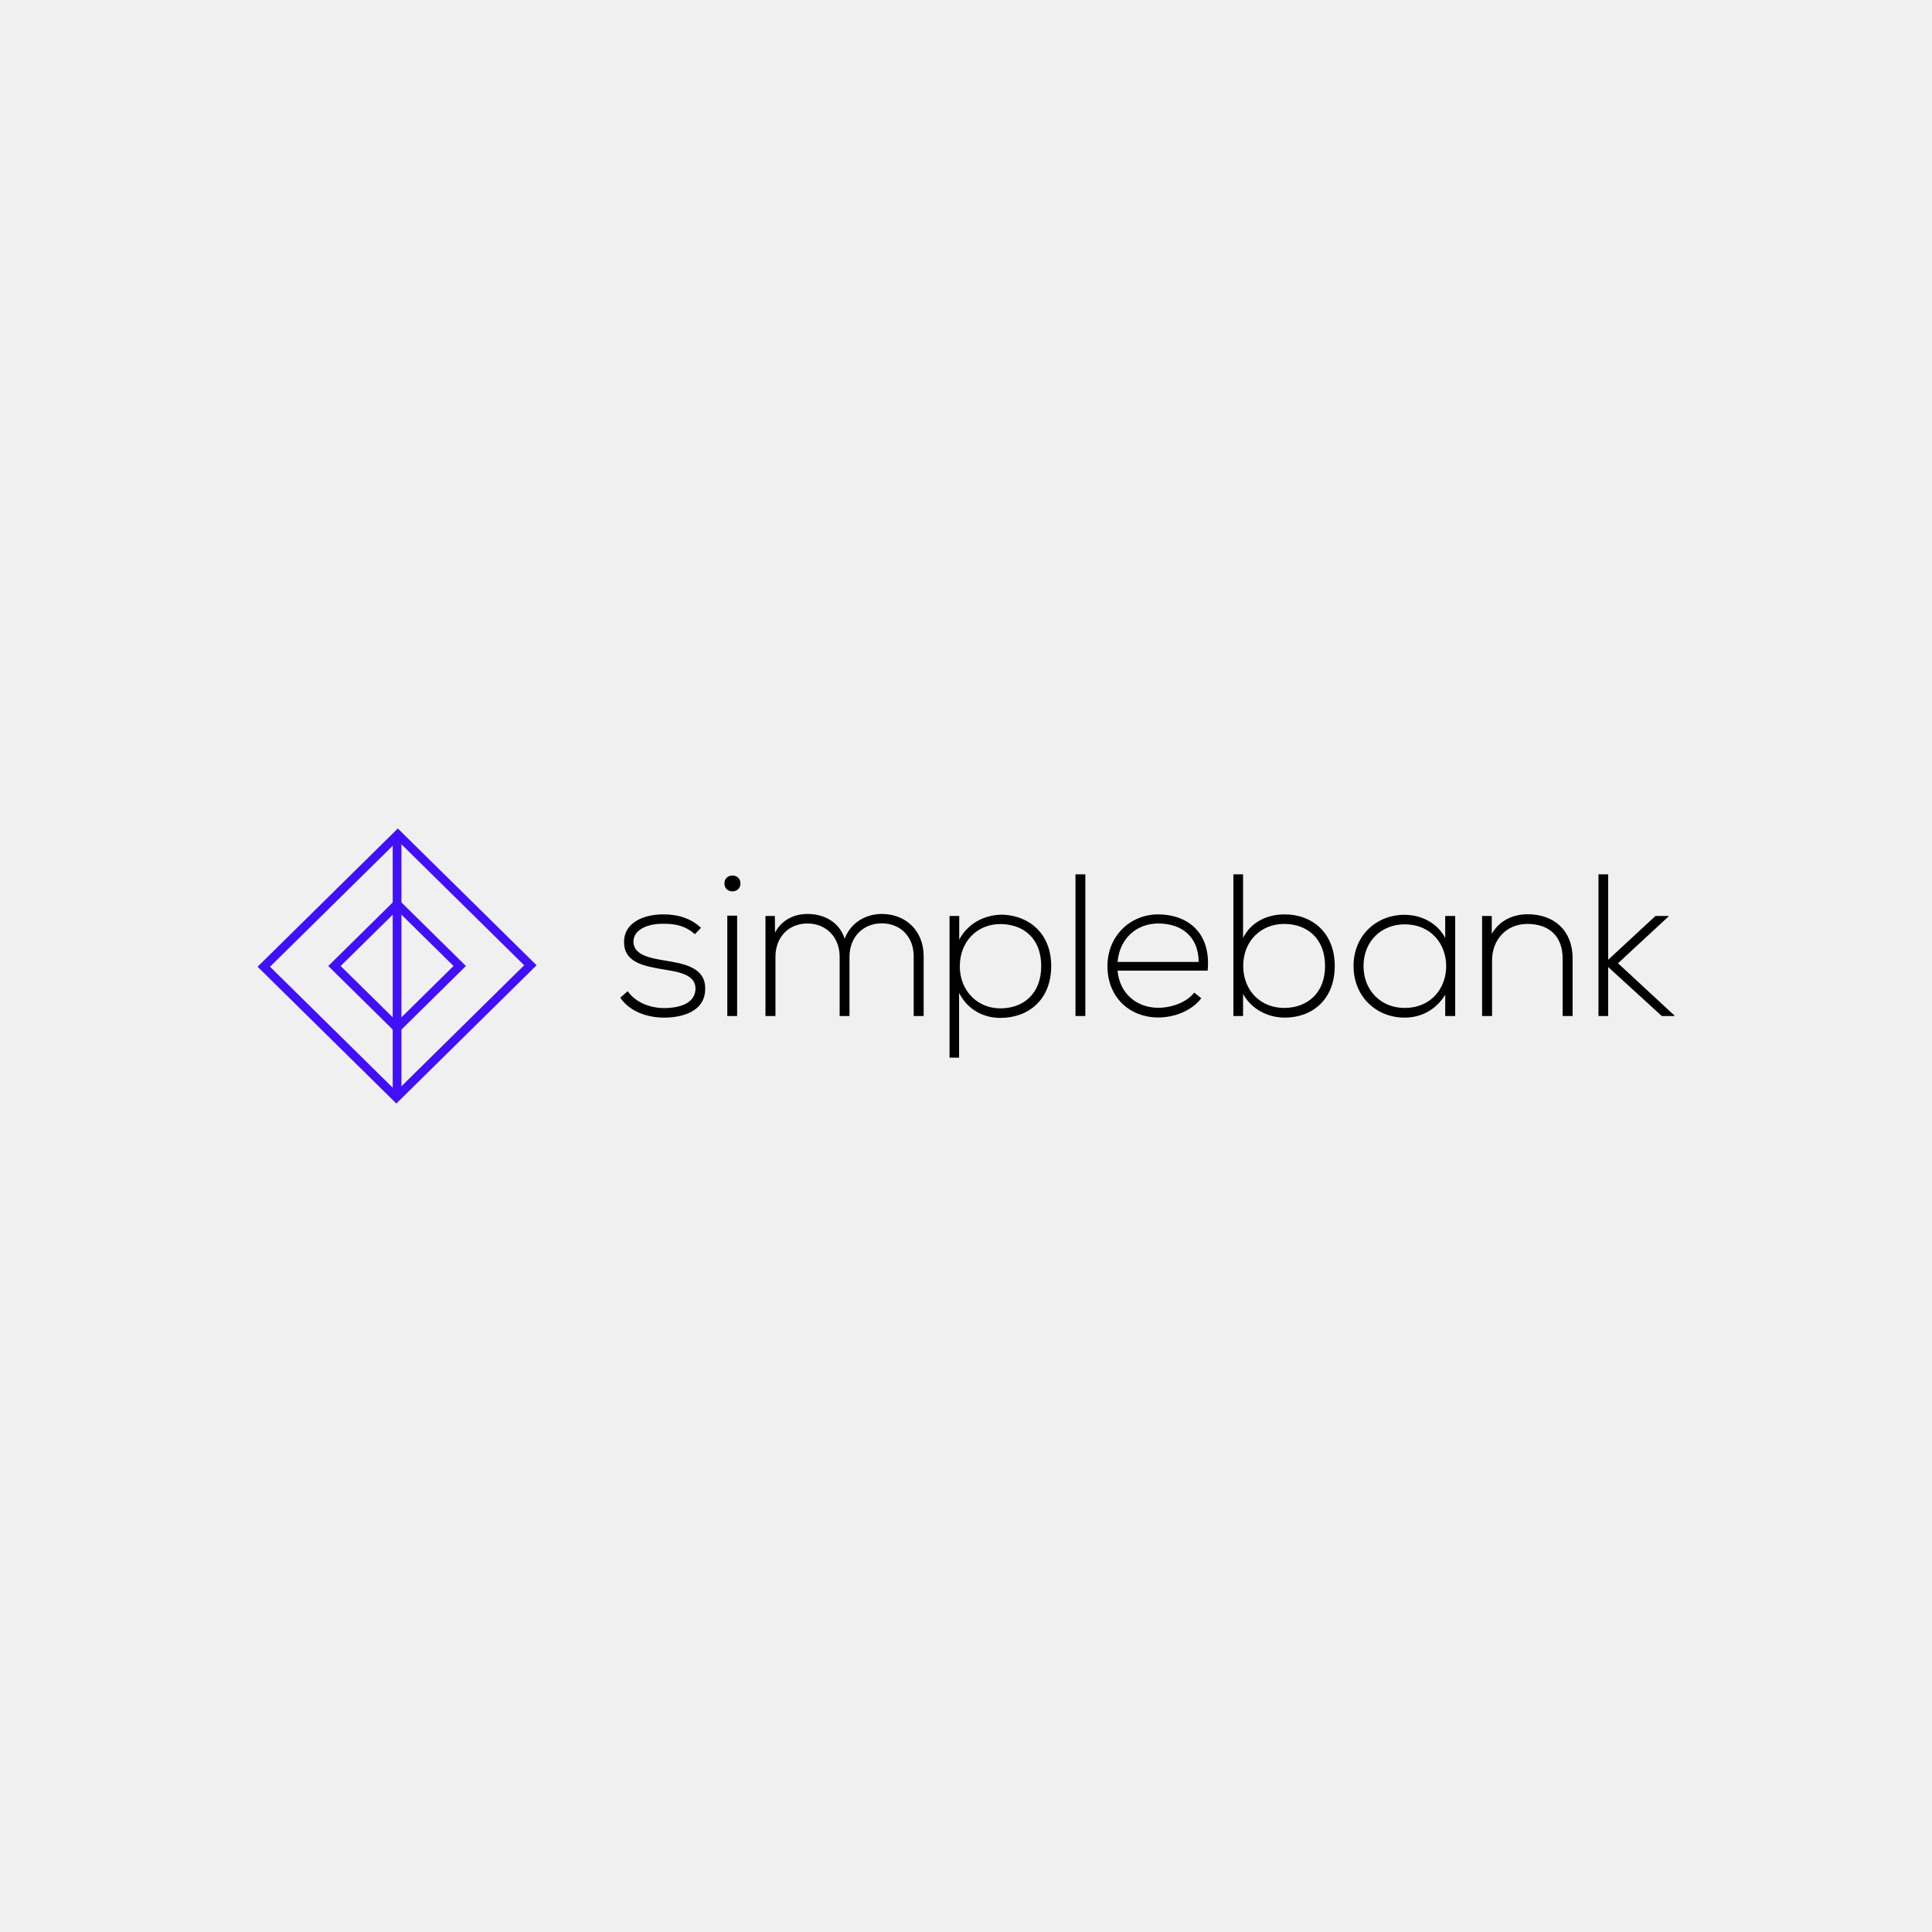
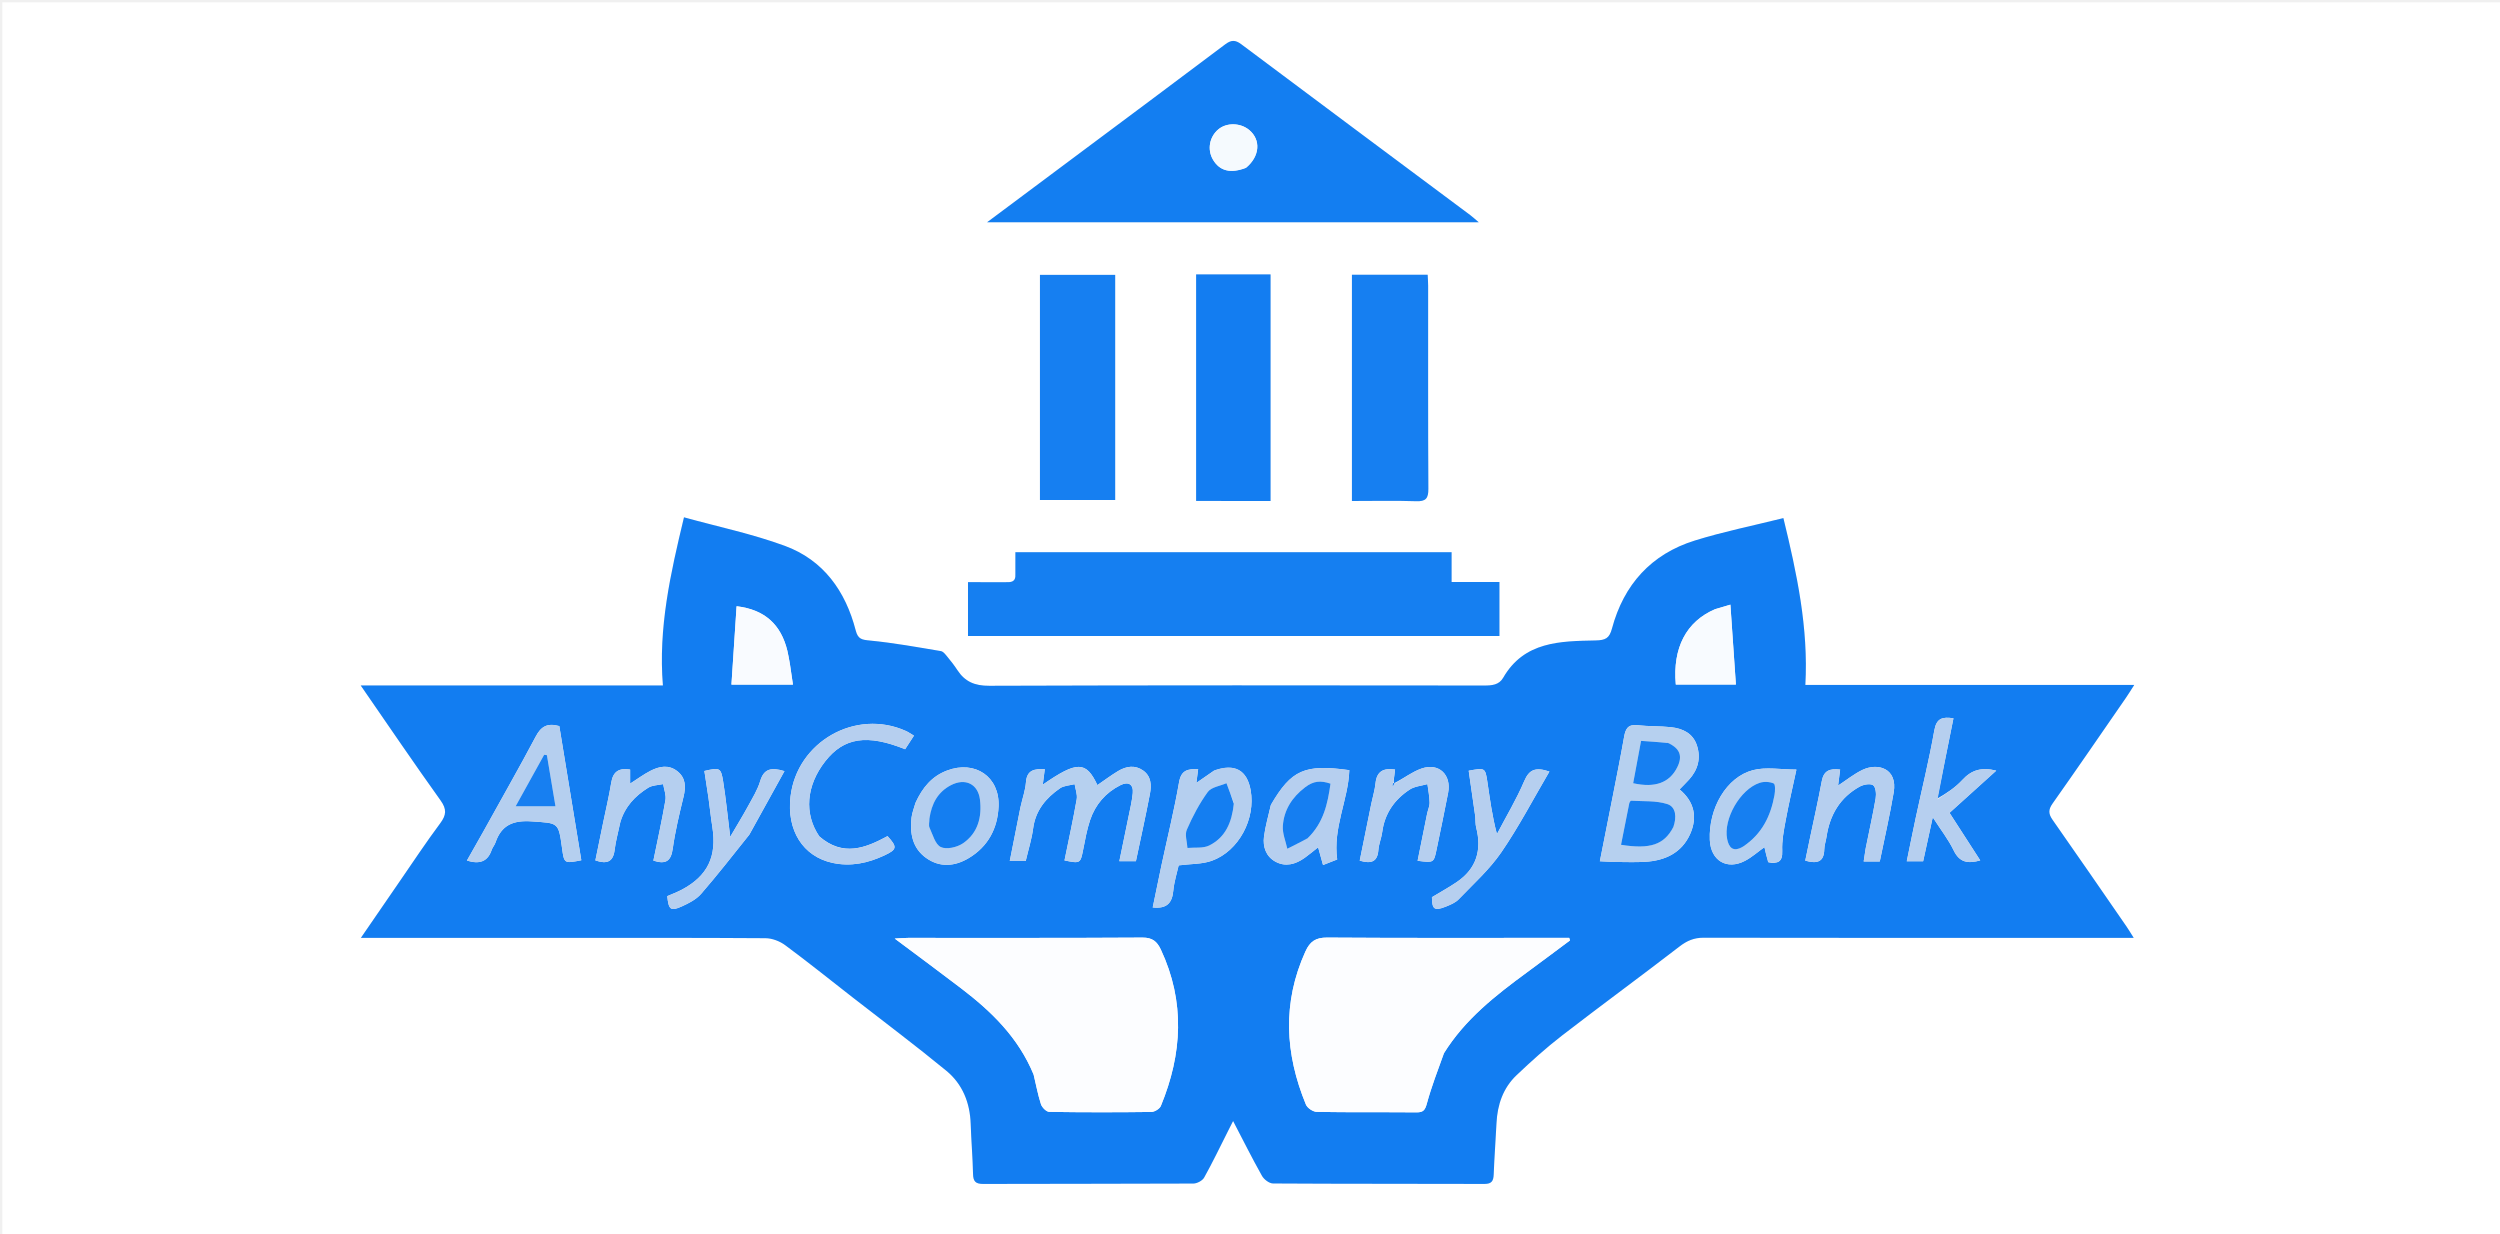
- <svg xmlns="http://www.w3.org/2000/svg" data-v-fde0c5aa="" viewBox="0 0 300 300" class="iconLeft">
-   <defs data-v-fde0c5aa="" />
-   <rect data-v-fde0c5aa="" fill="transparent" x="0" y="0" width="300px" height="300px" class="logo-background-square" />
-   <defs data-v-fde0c5aa="" />
-   <g data-v-fde0c5aa="" id="ed715de0-3ea2-49b0-aba4-76b87b8ce750" fill="#000000" transform="matrix(2.245274,0,0,2.245274,95.51122,134.1933)">
-     <path d="M5.94 4.40C5.25 3.75 4.37 3.47 3.36 3.47C1.96 3.46 0.60 4.05 0.62 5.40C0.63 6.79 1.96 7.04 3.30 7.27C4.44 7.45 5.59 7.64 5.56 8.64C5.52 9.73 4.24 9.95 3.40 9.95C2.48 9.95 1.44 9.60 0.87 8.78L0.36 9.23C0.97 10.15 2.17 10.61 3.39 10.61C4.61 10.61 6.19 10.21 6.23 8.68C6.30 7.07 4.61 6.86 3.37 6.65C2.51 6.50 1.30 6.31 1.27 5.39C1.25 4.51 2.28 4.10 3.36 4.12C4.13 4.12 4.82 4.23 5.52 4.84ZM8.44 3.56L8.44 10.50L7.76 10.50L7.76 3.56ZM7.56 1.33C7.56 2.06 8.67 2.06 8.67 1.33C8.67 0.60 7.56 0.60 7.56 1.33ZM21.34 10.50L21.34 6.36C21.34 4.63 20.13 3.44 18.44 3.44C17.37 3.44 16.30 4.02 15.88 5.15C15.47 3.92 14.36 3.44 13.31 3.44C12.42 3.44 11.54 3.82 11.06 4.73L11.05 3.58L10.40 3.58L10.40 10.50L11.09 10.50L11.09 6.40C11.09 5.07 11.98 4.10 13.30 4.10C14.62 4.10 15.53 5.07 15.53 6.40L15.53 10.50L16.21 10.50L16.21 6.40C16.21 5.07 17.12 4.09 18.44 4.09C19.75 4.09 20.65 5.03 20.65 6.36L20.65 10.50ZM26.64 9.97C25.06 9.97 23.84 8.75 23.84 7.06C23.84 5.36 25.03 4.14 26.64 4.14C28.21 4.14 29.47 5.10 29.47 7.04C29.47 8.99 28.21 9.97 26.64 9.97ZM23.79 13.38L23.79 8.90C24.37 10.05 25.47 10.63 26.64 10.63C28.59 10.63 30.16 9.37 30.16 7.04C30.16 4.82 28.67 3.56 26.80 3.49C25.45 3.49 24.35 4.17 23.80 5.22L23.80 3.58L23.13 3.58L23.13 13.38ZM31.84 0.70L31.84 10.50L32.52 10.50L32.52 0.70ZM37.56 10.60C38.67 10.60 39.87 10.15 40.54 9.27L40.05 8.88C39.54 9.56 38.47 9.93 37.56 9.93C36.13 9.93 34.89 8.99 34.75 7.36L40.98 7.36C41.24 4.66 39.51 3.47 37.56 3.47C35.62 3.47 34.05 4.97 34.05 7.04C34.05 9.24 35.62 10.60 37.56 10.60ZM34.75 6.76C34.90 5.07 36.13 4.10 37.56 4.10C39.23 4.10 40.35 5.05 40.36 6.76ZM46.27 4.13C47.82 4.13 49.10 5.10 49.10 7.04C49.10 8.96 47.82 9.94 46.27 9.94C44.65 9.94 43.44 8.75 43.44 7.03C43.44 5.31 44.67 4.13 46.27 4.13ZM42.76 0.70L42.76 10.50L43.43 10.50L43.43 8.97C44.00 10.02 45.14 10.61 46.31 10.61C48.24 10.61 49.77 9.34 49.77 7.04C49.77 4.76 48.23 3.47 46.30 3.47C45.11 3.47 43.99 3.98 43.43 5.10L43.43 0.70ZM57.41 3.58L57.41 5.10C56.84 4.02 55.71 3.50 54.59 3.50C52.65 3.50 51.07 4.93 51.07 7.04C51.07 9.16 52.65 10.61 54.59 10.61C55.71 10.61 56.74 10.11 57.41 9.03L57.41 10.50L58.10 10.50C58.10 8.19 58.10 5.89 58.10 3.58ZM54.59 4.16C58.44 4.16 58.44 9.94 54.59 9.94C53.02 9.94 51.76 8.78 51.76 7.04C51.76 5.31 53.02 4.16 54.59 4.16ZM59.96 3.58L59.96 10.50L60.65 10.50L60.65 6.65C60.65 5.22 61.64 4.14 63.07 4.13C64.57 4.12 65.53 4.96 65.53 6.52L65.53 10.50L66.22 10.50L66.22 6.51C66.22 4.59 64.95 3.46 63.10 3.46C62.13 3.47 61.17 3.86 60.63 4.82L60.63 3.58ZM68.01 0.70L68.01 10.50L68.68 10.50L68.68 7.11L72.39 10.50L73.26 10.50L73.26 10.46L69.36 6.85L72.86 3.61L72.86 3.58L71.95 3.58L68.68 6.61L68.68 0.70Z" />
-   </g>
-   <defs data-v-fde0c5aa="">
-     <linearGradient data-v-fde0c5aa="" gradientTransform="rotate(25)" id="bc0881e2-5bf4-4663-bc79-153fa94b363b" x1="0%" y1="0%" x2="100%" y2="0%">
-       <stop data-v-fde0c5aa="" offset="0%" stop-color="#410FF8" stop-opacity="1" />
-       <stop data-v-fde0c5aa="" offset="100%" stop-color="#410FF8" stop-opacity="1" />
-     </linearGradient>
-   </defs>
-   <g data-v-fde0c5aa="" id="89ba2eb5-41e8-4029-a002-33d484d346d1" stroke="none" fill="url(#bc0881e2-5bf4-4663-bc79-153fa94b363b)" transform="matrix(1.353312,0,0,1.353312,40.00677,128.347)">
-     <path d="M16 23.787L8.102 16 16 8.213 23.898 16 16 23.787zM9.525 16L16 22.383 22.475 16 16 9.617 9.525 16z" />
-     <path d="M15.915 31.778L-.005 16.084 16.085.222l15.92 15.694-16.09 15.862zM1.419 16.084l14.496 14.29 14.666-14.458-14.496-14.29L1.419 16.084z" />
-     <path d="M15.5.924h1v30.152h-1z" />
-   </g>
+ <svg xmlns="http://www.w3.org/2000/svg" version="1.1" id="Layer_1" x="0px" y="0px" width="100%" viewBox="0 0 1076 531" enable-background="new 0 0 1076 531" xml:space="preserve">
+   <path fill="#FFFFFF" opacity="1" stroke="none" d=" M785,532   C523.333,532 262.167,532 1,532   C1,355 1,178 1,1   C359.666,1 718.333,1 1077,1   C1077,178 1077,354.999 1077,532   C979.833,532 882.667,532 785,532  M239.5,403.667   C269.496,403.667 299.492,403.585 329.486,403.8   C332.343,403.82 335.633,405.092 337.959,406.813   C347.73,414.042 357.208,421.667 366.799,429.14   C380.319,439.675 394.047,449.958 407.285,460.837   C414.267,466.575 417.494,474.624 417.786,483.784   C418.015,490.944 418.64,498.093 418.794,505.253   C418.862,508.434 419.849,509.577 423.147,509.566   C453.31,509.462 483.473,509.545 513.635,509.393   C515.224,509.385 517.521,508.159 518.268,506.819   C521.915,500.282 525.146,493.514 528.525,486.828   C529.207,485.478 529.892,484.13 530.726,482.484   C535.076,490.834 538.932,498.564 543.159,506.086   C544.025,507.626 546.273,509.351 547.894,509.362   C578.222,509.557 608.552,509.466 638.882,509.563   C642.07,509.573 642.787,508.247 642.891,505.414   C643.159,498.089 643.738,490.776 644.088,483.453   C644.468,475.487 646.912,468.282 652.732,462.756   C658.997,456.807 665.445,450.986 672.276,445.709   C689.012,432.779 706.092,420.294 722.842,407.382   C726.07,404.893 729.098,403.587 733.21,403.594   C792.702,403.701 852.195,403.667 911.688,403.667   C913.619,403.667 915.549,403.667 918.354,403.667   C917.014,401.547 916.208,400.164 915.301,398.851   C904.699,383.499 894.132,368.123 883.42,352.847   C881.626,350.289 881.553,348.485 883.422,345.837   C894.087,330.732 904.539,315.476 915.049,300.262   C916.105,298.735 917.067,297.143 918.577,294.799   C870.793,294.799 824.193,294.799 777.021,294.799   C778.38,270.235 773.395,246.895 767.571,222.988   C754.578,226.23 741.828,228.794 729.475,232.636   C710.692,238.478 698.87,251.59 693.795,270.523   C692.67,274.719 691.045,275.557 686.699,275.65   C671.583,275.972 656.038,275.995 646.976,291.695   C645.167,294.828 642.105,295.056 638.738,295.053   C567.747,294.978 496.755,294.901 425.765,295.161   C419.512,295.184 415.298,293.387 412.038,288.385   C410.767,286.435 409.328,284.583 407.84,282.79   C407.015,281.797 406.034,280.416 404.95,280.234   C394.811,278.529 384.668,276.689 374.448,275.694   C370.966,275.355 369.278,275.137 368.301,271.348   C363.935,254.428 354.416,241.047 337.768,234.923   C323.811,229.79 309.093,226.724 294.387,222.653   C288.536,246.982 283.29,270.297 285.319,295.037   C241.72,295.037 198.856,295.037 155.255,295.037   C166.982,311.998 178.075,328.377 189.592,344.451   C192.355,348.307 192.138,350.773 189.442,354.389   C183.37,362.533 177.765,371.025 171.993,379.392   C166.553,387.278 161.141,395.183 155.314,403.667   C183.595,403.667 211.048,403.667 239.5,403.667  M465.098,65.627   C452.038,75.37 438.979,85.114 424.826,95.673   C496.244,95.673 565.874,95.673 636.466,95.673   C634.721,94.198 633.786,93.319 632.764,92.558   C599.915,68.064 567.034,43.611 534.241,19.042   C531.615,17.075 529.869,17.171 527.297,19.11   C506.814,34.551 486.223,49.848 465.098,65.627  M437.015,247.386   C437.297,250.741 434.996,250.58 432.741,250.57   C427.334,250.545 421.926,250.562 416.626,250.562   C416.626,258.899 416.626,266.316 416.626,273.735   C493.058,273.735 569.103,273.735 645.359,273.735   C645.359,265.96 645.359,258.552 645.359,250.504   C638.53,250.504 631.968,250.504 624.766,250.504   C624.766,245.829 624.766,241.771 624.766,237.661   C561.889,237.661 499.671,237.661 437.021,237.661   C437.021,240.808 437.021,243.616 437.015,247.386  M479.979,208.387   C479.979,178.336 479.979,148.285 479.979,118.29   C468.627,118.29 458.09,118.29 447.592,118.29   C447.592,150.901 447.592,183.077 447.592,215.213   C458.557,215.213 469.102,215.213 479.979,215.213   C479.979,212.98 479.979,211.165 479.979,208.387  M581.868,153.5   C581.868,174.059 581.868,194.619 581.868,215.63   C591.57,215.63 600.535,215.416 609.483,215.724   C613.679,215.869 614.794,214.536 614.77,210.409   C614.604,181.283 614.685,152.156 614.673,123.03   C614.672,121.426 614.541,119.821 614.471,118.245   C603.368,118.245 592.814,118.245 581.868,118.245   C581.868,129.918 581.868,141.209 581.868,153.5  M538.43,215.617   C541.216,215.617 544.002,215.617 546.85,215.617   C546.85,182.737 546.85,150.512 546.85,118.102   C536.023,118.102 525.583,118.102 514.811,118.102   C514.811,150.569 514.811,182.804 514.811,215.616   C522.545,215.616 529.996,215.616 538.43,215.617  z" />
+   <path fill="#127DF1" opacity="1" stroke="none" d=" M239,403.667   C211.048,403.667 183.595,403.667 155.314,403.667   C161.141,395.183 166.553,387.278 171.993,379.392   C177.765,371.025 183.37,362.533 189.442,354.389   C192.138,350.773 192.355,348.307 189.592,344.451   C178.075,328.377 166.982,311.998 155.255,295.037   C198.856,295.037 241.72,295.037 285.319,295.037   C283.29,270.297 288.536,246.982 294.387,222.653   C309.093,226.724 323.811,229.79 337.768,234.923   C354.416,241.047 363.935,254.428 368.301,271.348   C369.278,275.137 370.966,275.355 374.448,275.694   C384.668,276.689 394.811,278.529 404.95,280.234   C406.034,280.416 407.015,281.797 407.84,282.79   C409.328,284.583 410.767,286.435 412.038,288.385   C415.298,293.387 419.512,295.184 425.765,295.161   C496.755,294.901 567.747,294.978 638.738,295.053   C642.105,295.056 645.167,294.828 646.976,291.695   C656.038,275.995 671.583,275.972 686.699,275.65   C691.045,275.557 692.67,274.719 693.795,270.523   C698.87,251.59 710.692,238.478 729.475,232.636   C741.828,228.794 754.578,226.23 767.571,222.988   C773.395,246.895 778.38,270.235 777.021,294.799   C824.193,294.799 870.793,294.799 918.577,294.799   C917.067,297.143 916.105,298.735 915.049,300.262   C904.539,315.476 894.087,330.732 883.422,345.837   C881.553,348.485 881.626,350.289 883.42,352.847   C894.132,368.123 904.699,383.499 915.301,398.851   C916.208,400.164 917.014,401.547 918.354,403.667   C915.549,403.667 913.619,403.667 911.688,403.667   C852.195,403.667 792.702,403.701 733.21,403.594   C729.098,403.587 726.07,404.893 722.842,407.382   C706.092,420.294 689.012,432.779 672.276,445.709   C665.445,450.986 658.997,456.807 652.732,462.756   C646.912,468.282 644.468,475.487 644.088,483.453   C643.738,490.776 643.159,498.089 642.891,505.414   C642.787,508.247 642.07,509.573 638.882,509.563   C608.552,509.466 578.222,509.557 547.894,509.362   C546.273,509.351 544.025,507.626 543.159,506.086   C538.932,498.564 535.076,490.834 530.726,482.484   C529.892,484.13 529.207,485.478 528.525,486.828   C525.146,493.514 521.915,500.282 518.268,506.819   C517.521,508.159 515.224,509.385 513.635,509.393   C483.473,509.545 453.31,509.462 423.147,509.566   C419.849,509.577 418.862,508.434 418.794,505.253   C418.64,498.093 418.015,490.944 417.786,483.784   C417.494,474.624 414.267,466.575 407.285,460.837   C394.047,449.958 380.319,439.675 366.799,429.14   C357.208,421.667 347.73,414.042 337.959,406.813   C335.633,405.092 332.343,403.82 329.486,403.8   C299.492,403.585 269.496,403.667 239,403.667  M600.076,337.067   C600.076,337.067 599.849,336.875 599.847,336.098   C600.038,334.515 600.229,332.932 600.436,331.212   C595.406,330.479 592.543,331.966 592.02,337.14   C591.722,340.091 590.807,342.977 590.208,345.901   C588.531,354.096 586.874,362.295 585.223,370.425   C590.172,371.877 592.878,370.946 593.256,365.853   C593.45,363.236 594.574,360.7 594.918,358.08   C595.965,350.1 600.194,344.127 606.7,339.842   C608.846,338.428 611.789,338.227 614.368,337.472   C614.705,340.114 615.249,342.751 615.302,345.398   C615.333,347.002 614.556,348.611 614.223,350.235   C612.846,356.972 611.499,363.715 610.136,370.48   C617.099,371.381 617.117,371.385 618.307,365.622   C619.986,357.494 621.702,349.373 623.275,341.225   C624.771,333.476 619.299,328.208 611.899,330.758   C607.778,332.178 604.154,335.042 600.076,337.067  M444.949,462.704   C445.935,466.903 446.698,471.176 448.031,475.262   C448.484,476.649 450.362,478.53 451.614,478.55   C466.259,478.78 480.909,478.77 495.554,478.581   C496.964,478.563 499.119,477.234 499.636,475.98   C508.866,453.601 510.136,431.167 499.646,408.735   C498.022,405.261 496.037,403.515 491.736,403.542   C458.113,403.755 424.489,403.657 390.865,403.67   C389.363,403.671 387.861,403.813 385.087,403.955   C395.449,411.713 404.678,418.507 413.78,425.466   C426.733,435.368 438.272,446.506 444.949,462.704  M621.569,453.152   C630.556,438.676 643.671,428.448 657.13,418.566   C663.352,413.997 669.525,409.362 675.72,404.756   C675.608,404.391 675.496,404.025 675.384,403.66   C673.631,403.66 671.878,403.66 670.125,403.66   C637.162,403.66 604.199,403.775 571.238,403.536   C566.282,403.5 563.814,405.187 561.838,409.547   C551.848,431.588 553.05,453.529 562.069,475.408   C562.682,476.896 565.134,478.529 566.757,478.556   C581.07,478.802 595.389,478.63 609.705,478.757   C612.65,478.783 613.375,477.706 614.135,474.916   C616.083,467.758 618.773,460.803 621.569,453.152  M694.65,370.979   C699.148,370.976 703.659,371.194 708.141,370.925   C716.658,370.412 723.808,367.083 727.437,358.964   C730.679,351.71 729.21,345.006 722.883,339.763   C724.381,338.217 725.687,336.938 726.917,335.59   C730.823,331.31 732.151,326.313 730.342,320.806   C728.617,315.554 724.188,313.535 719.16,312.981   C714.379,312.454 709.515,312.681 704.738,312.137   C700.69,311.675 699.619,313.689 699.019,317.107   C697.466,325.94 695.685,334.734 693.961,343.537   C692.215,352.45 690.429,361.356 688.577,370.686   C690.776,370.812 692.235,370.895 694.65,370.979  M439.15,347.736   C437.647,355.293 436.143,362.85 434.607,370.569   C437.508,370.569 439.56,370.569 441.47,370.569   C442.629,365.622 444.065,361.141 444.666,356.551   C445.684,348.773 450.175,343.472 456.215,339.281   C457.911,338.104 460.397,338.065 462.521,337.503   C462.853,339.676 463.774,341.953 463.414,344.004   C461.868,352.814 459.944,361.558 458.159,370.324   C464.992,371.724 465.018,371.646 466.214,365.597   C467.051,361.361 467.81,357.066 469.176,352.989   C471.429,346.258 475.865,341.138 482.251,337.927   C485.683,336.203 487.907,337.617 487.537,341.384   C487.18,345.009 486.296,348.587 485.574,352.172   C484.349,358.263 483.07,364.344 481.763,370.673   C484.585,370.673 486.669,370.673 488.894,370.673   C490.965,360.822 493.097,351.254 494.94,341.631   C495.642,337.966 495.492,334.108 492.024,331.648   C488.489,329.139 484.697,329.776 481.211,331.876   C478.155,333.718 475.289,335.874 472.319,337.904   C467.44,327.53 463.615,327.471 448.816,337.706   C449.122,335.337 449.382,333.331 449.677,331.048   C445.301,330.9 441.974,331.261 441.567,336.704   C441.31,340.14 440.079,343.503 439.15,347.736  M207.834,358.281   C205.563,362.282 203.292,366.283 200.964,370.386   C206.371,372.057 209.907,370.89 211.635,365.768   C212.001,364.68 212.872,363.762 213.238,362.675   C215.802,355.07 220.916,352.974 228.83,353.529   C240.316,354.336 240.359,353.736 241.891,364.97   C242.81,371.708 242.81,371.708 250.2,370.251   C247.025,350.899 243.847,331.529 240.727,312.508   C235.45,311.047 232.827,312.765 230.586,316.997   C223.35,330.666 215.654,344.092 207.834,358.281  M522.452,331.727   C520.088,333.368 517.724,335.009 514.919,336.956   C515.21,334.697 515.429,332.992 515.679,331.047   C511.227,330.903 508.38,331.406 507.459,336.722   C505.392,348.652 502.467,360.433 499.926,372.281   C498.624,378.352 497.397,384.439 496.128,390.56   C502.254,391.234 504.499,388.602 504.991,383.346   C505.356,379.445 506.6,375.626 507.301,372.455   C512.557,371.779 517.399,371.983 521.614,370.456   C533.202,366.256 540.487,352.408 538.284,340.114   C536.739,331.489 531.493,328.45 522.452,331.727  M352.552,359.9   C345.975,350.258 346.981,338.089 355.222,327.614   C363.248,317.411 373.206,315.878 389.563,322.471   C390.769,320.615 392.001,318.719 393.361,316.626   C391.915,315.775 390.974,315.098 389.939,314.631   C368.304,304.873 343.017,319.227 340.239,342.827   C338.524,357.396 345.56,368.645 358.392,371.402   C366.16,373.072 373.598,371.494 380.702,368.139   C386.103,365.588 386.275,364.596 381.998,359.866   C372.517,365.001 362.869,368.88 352.552,359.9  M833.786,343.716   C836.102,332.253 838.417,320.79 840.765,309.164   C836.033,308.427 833.46,309.082 832.521,314.411   C830.305,326.984 827.232,339.404 824.548,351.896   C823.235,358.011 822.017,364.146 820.672,370.679   C823.386,370.679 825.448,370.679 827.722,370.679   C829.032,364.684 830.291,358.925 831.858,351.753   C835.368,357.216 838.623,361.376 840.87,366.024   C843.344,371.141 846.866,371.844 852.298,370.323   C847.804,363.364 843.514,356.721 839.076,349.849   C845.758,343.816 852.295,337.912 859.187,331.689   C852.895,330.096 848.529,331.395 844.601,335.679   C841.546,339.012 837.609,341.536 833.786,343.716  M546.934,346.594   C545.932,351.087 544.608,355.537 544.022,360.084   C543.461,364.437 544.852,368.577 548.879,370.818   C553.252,373.251 557.606,372.008 561.51,369.23   C563.554,367.777 565.468,366.14 567.321,364.68   C568.063,367.364 568.693,369.64 569.431,372.308   C572.053,371.279 573.976,370.524 575.526,369.916   C573.624,356.218 580.312,344.23 580.75,331.484   C561.54,328.802 555.798,331.304 546.934,346.594  M761.13,371.197   C764.956,371.759 767.294,371.2 767.076,366.233   C766.882,361.83 767.766,357.328 768.581,352.945   C769.904,345.84 771.56,338.796 773.182,331.225   C766.464,331.225 760.105,330 754.457,331.483   C743.034,334.482 735.349,347.912 735.899,361.452   C736.262,370.385 743.205,374.622 751.094,370.479   C754.077,368.912 756.659,366.583 759.414,364.608   C759.882,366.714 760.307,368.622 761.13,371.197  M322.598,359.104   C327.549,350.144 332.5,341.183 337.633,331.895   C331.934,330.171 328.79,330.859 327.194,336.165   C326.06,339.935 323.896,343.422 321.988,346.925   C319.747,351.039 317.286,355.034 314.28,360.176   C313.163,351.206 312.438,343.785 311.26,336.436   C310.288,330.374 309.819,330.277 303.162,331.833   C303.757,335.723 304.391,339.63 304.945,343.55   C305.525,347.656 305.933,351.788 306.583,355.883   C308.603,368.629 304.606,376.986 293.44,382.926   C291.416,384.003 289.243,384.798 287.189,385.701   C287.776,391.567 288.634,392.306 293.477,390.111   C296.457,388.76 299.665,387.126 301.748,384.73   C308.812,376.605 315.421,368.084 322.598,359.104  M634.975,351.655   C635.086,353.148 634.979,354.698 635.345,356.127   C637.839,365.854 635.494,373.864 627.019,379.625   C623.622,381.933 620.003,383.913 616.299,386.154   C616.348,391.357 617.346,392.18 622.215,390.235   C624.201,389.442 626.387,388.553 627.816,387.066   C634.135,380.49 641.063,374.266 646.175,366.819   C653.732,355.811 659.936,343.874 666.866,332.077   C660.775,330.023 658.119,331.28 656.025,336.196   C652.683,344.04 648.252,351.42 644.281,358.996   C642.198,351.211 641.268,343.886 640.177,336.585   C639.254,330.4 639.172,330.413 632.126,331.728   C633.051,338.054 633.979,344.404 634.975,351.655  M393.977,345.704   C393.406,347.782 392.554,349.829 392.317,351.944   C391.559,358.705 392.7,365.029 398.605,369.256   C404.533,373.499 410.952,372.897 416.908,369.35   C425.242,364.388 429.4,356.558 429.79,347.06   C430.315,334.27 419.618,327.083 407.59,331.647   C401.089,334.113 397.063,338.906 393.977,345.704  M267,353.759   C268.939,347.174 273.381,342.522 279.001,339.032   C280.779,337.927 283.261,337.955 285.421,337.465   C285.785,339.777 286.779,342.197 286.403,344.382   C284.9,353.117 282.971,361.779 281.212,370.41   C286.545,372.143 288.802,370.644 289.547,365.286   C290.596,357.746 292.412,350.296 294.205,342.881   C295.225,338.657 295.171,334.872 291.597,331.989   C287.839,328.959 283.728,329.805 279.88,331.804   C276.986,333.306 274.334,335.274 271.214,337.264   C271.214,334.971 271.214,333.11 271.214,331.225   C266.42,330.42 263.846,332.074 263.072,336.865   C262.146,342.595 260.786,348.254 259.615,353.944   C258.491,359.408 257.369,364.872 256.25,370.319   C261.209,372.014 263.922,370.98 264.546,365.758   C264.997,361.984 266.073,358.285 267,353.759  M737.979,262.27   C725.733,267.524 719.849,278.894 721.263,294.612   C729.612,294.612 737.959,294.612 747.125,294.612   C746.33,283.051 745.567,271.948 744.762,260.245   C741.855,261.085 740.285,261.538 737.979,262.27  M339.939,285.522   C339.594,283.725 339.32,281.911 338.89,280.134   C336.142,268.79 329.147,262.366 317.028,260.929   C316.294,272.125 315.563,283.26 314.816,294.648   C324.172,294.648 332.537,294.648 341.282,294.648   C340.837,291.62 340.452,289 339.939,285.522  M802.946,365.417   C802.685,367.125 802.423,368.833 802.126,370.765   C804.585,370.765 806.526,370.765 809.058,370.765   C811.09,360.808 813.368,350.978 815.048,341.047   C816.805,330.665 808.182,328.198 801.592,331.368   C797.939,333.125 794.706,335.754 791.117,338.1   C791.409,335.826 791.692,333.615 791.998,331.229   C787.554,330.656 784.935,331.675 784.1,336.163   C782.551,344.479 780.676,352.733 778.94,361.013   C778.28,364.16 777.629,367.308 776.981,370.421   C782.099,371.866 785.06,371.013 785.171,365.565   C785.208,363.763 785.868,361.982 786.136,360.176   C787.535,350.75 791.945,343.242 800.392,338.567   C802.034,337.658 804.936,337.106 806.179,337.959   C807.331,338.751 807.601,341.738 807.285,343.592   C806.088,350.623 804.495,357.586 802.946,365.417  z" />
+   <path fill="#137EF1" opacity="1" stroke="none" d=" M465.381,65.409   C486.223,49.848 506.814,34.551 527.297,19.11   C529.869,17.171 531.615,17.075 534.241,19.042   C567.034,43.611 599.915,68.064 632.764,92.558   C633.786,93.319 634.721,94.198 636.466,95.673   C565.874,95.673 496.244,95.673 424.826,95.673   C438.979,85.114 452.038,75.37 465.381,65.409  M536.454,72.099   C542.221,67.266 542.759,60.253 537.689,55.98   C533.94,52.819 527.964,52.677 524.395,55.663   C520.521,58.906 519.538,64.374 522.055,68.685   C524.886,73.532 529.532,74.828 536.454,72.099  z" />
+   <path fill="#157FF1" opacity="1" stroke="none" d=" M437.018,246.905   C437.021,243.616 437.021,240.808 437.021,237.661   C499.671,237.661 561.889,237.661 624.766,237.661   C624.766,241.771 624.766,245.829 624.766,250.504   C631.968,250.504 638.53,250.504 645.359,250.504   C645.359,258.552 645.359,265.96 645.359,273.735   C569.103,273.735 493.058,273.735 416.626,273.735   C416.626,266.316 416.626,258.899 416.626,250.562   C421.926,250.562 427.334,250.545 432.741,250.57   C434.996,250.58 437.297,250.741 437.018,246.905  z" />
+   <path fill="#167FF1" opacity="1" stroke="none" d=" M479.979,208.868   C479.979,211.165 479.979,212.98 479.979,215.213   C469.102,215.213 458.557,215.213 447.592,215.213   C447.592,183.077 447.592,150.901 447.592,118.29   C458.09,118.29 468.627,118.29 479.979,118.29   C479.979,148.285 479.979,178.336 479.979,208.868  z" />
+   <path fill="#167FF1" opacity="1" stroke="none" d=" M581.868,153   C581.868,141.209 581.868,129.918 581.868,118.245   C592.814,118.245 603.368,118.245 614.471,118.245   C614.541,119.821 614.672,121.426 614.673,123.03   C614.685,152.156 614.604,181.283 614.77,210.409   C614.794,214.536 613.679,215.869 609.483,215.724   C600.535,215.416 591.57,215.63 581.868,215.63   C581.868,194.619 581.868,174.059 581.868,153  z" />
+   <path fill="#137DF1" opacity="1" stroke="none" d=" M537.938,215.617   C529.996,215.616 522.545,215.616 514.811,215.616   C514.811,182.804 514.811,150.569 514.811,118.102   C525.583,118.102 536.023,118.102 546.85,118.102   C546.85,150.512 546.85,182.737 546.85,215.617   C544.002,215.617 541.216,215.617 537.938,215.617  z" />
+   <path fill="#FCFDFF" opacity="1" stroke="none" d=" M444.804,462.341   C438.272,446.506 426.733,435.368 413.78,425.466   C404.678,418.507 395.449,411.713 385.087,403.955   C387.861,403.813 389.363,403.671 390.865,403.67   C424.489,403.657 458.113,403.755 491.736,403.542   C496.037,403.515 498.022,405.261 499.646,408.735   C510.136,431.167 508.866,453.601 499.636,475.98   C499.119,477.234 496.964,478.563 495.554,478.581   C480.909,478.77 466.259,478.78 451.614,478.55   C450.362,478.53 448.484,476.649 448.031,475.262   C446.698,471.176 445.935,466.903 444.804,462.341  z" />
+   <path fill="#FCFDFF" opacity="1" stroke="none" d=" M621.367,453.459   C618.773,460.803 616.083,467.758 614.135,474.916   C613.375,477.706 612.65,478.783 609.705,478.757   C595.389,478.63 581.07,478.802 566.757,478.556   C565.134,478.529 562.682,476.896 562.069,475.408   C553.05,453.529 551.848,431.588 561.838,409.547   C563.814,405.187 566.282,403.5 571.238,403.536   C604.199,403.775 637.162,403.66 670.125,403.66   C671.878,403.66 673.631,403.66 675.384,403.66   C675.496,404.025 675.608,404.391 675.72,404.756   C669.525,409.362 663.352,413.997 657.13,418.566   C643.671,428.448 630.556,438.676 621.367,453.459  z" />
+   <path fill="#B6D0EF" opacity="1" stroke="none" d=" M694.172,370.979   C692.235,370.895 690.776,370.812 688.577,370.686   C690.429,361.356 692.215,352.45 693.961,343.537   C695.685,334.734 697.466,325.94 699.019,317.107   C699.619,313.689 700.69,311.675 704.738,312.137   C709.515,312.681 714.379,312.454 719.16,312.981   C724.188,313.535 728.617,315.554 730.342,320.806   C732.151,326.313 730.823,331.31 726.917,335.59   C725.687,336.938 724.381,338.217 722.883,339.763   C729.21,345.006 730.679,351.71 727.437,358.964   C723.808,367.083 716.658,370.412 708.141,370.925   C703.659,371.194 699.148,370.976 694.172,370.979  M720.339,355.537   C721.726,351.667 721.337,347.262 717.591,346.066   C712.744,344.518 707.257,344.957 702.04,344.622   C701.788,344.605 701.32,345.341 701.23,345.782   C700.022,351.711 698.862,357.65 697.688,363.599   C710.28,365.617 716.265,363.552 720.339,355.537  M717.488,319.628   C713.793,319.379 710.098,319.13 706.31,318.875   C705.074,325.508 703.992,331.314 702.913,337.102   C712.374,339.212 718.567,336.891 721.892,330.237   C724.273,325.471 723.114,322.146 717.488,319.628  z" />
+   <path fill="#B6D0EF" opacity="1" stroke="none" d=" M439.217,347.317   C440.079,343.503 441.31,340.14 441.567,336.704   C441.974,331.261 445.301,330.9 449.677,331.048   C449.382,333.331 449.122,335.337 448.816,337.706   C463.615,327.471 467.44,327.53 472.319,337.904   C475.289,335.874 478.155,333.718 481.211,331.876   C484.697,329.776 488.489,329.139 492.024,331.648   C495.492,334.108 495.642,337.966 494.94,341.631   C493.097,351.254 490.965,360.822 488.894,370.673   C486.669,370.673 484.585,370.673 481.763,370.673   C483.07,364.344 484.349,358.263 485.574,352.172   C486.296,348.587 487.18,345.009 487.537,341.384   C487.907,337.617 485.683,336.203 482.251,337.927   C475.865,341.138 471.429,346.258 469.176,352.989   C467.81,357.066 467.051,361.361 466.214,365.597   C465.018,371.646 464.992,371.724 458.159,370.324   C459.944,361.558 461.868,352.814 463.414,344.004   C463.774,341.953 462.853,339.676 462.521,337.503   C460.397,338.065 457.911,338.104 456.215,339.281   C450.175,343.472 445.684,348.773 444.666,356.551   C444.065,361.141 442.629,365.622 441.47,370.569   C439.56,370.569 437.508,370.569 434.607,370.569   C436.143,362.85 437.647,355.293 439.217,347.317  z" />
+   <path fill="#B5CFEF" opacity="1" stroke="none" d=" M207.985,357.946   C215.654,344.092 223.35,330.666 230.586,316.997   C232.827,312.765 235.45,311.047 240.727,312.508   C243.847,331.529 247.025,350.899 250.2,370.251   C242.81,371.708 242.81,371.708 241.891,364.97   C240.359,353.736 240.316,354.336 228.83,353.529   C220.916,352.974 215.802,355.07 213.238,362.675   C212.872,363.762 212.001,364.68 211.635,365.768   C209.907,370.89 206.371,372.057 200.964,370.386   C203.292,366.283 205.563,362.282 207.985,357.946  M231.48,347.014   C233.864,347.014 236.247,347.014 239.072,347.014   C237.741,339.078 236.561,332.049 235.382,325.02   C234.989,324.965 234.597,324.911 234.204,324.856   C230.25,331.996 226.296,339.136 221.933,347.014   C225.384,347.014 227.967,347.014 231.48,347.014  z" />
+   <path fill="#B5CFEF" opacity="1" stroke="none" d=" M522.779,331.525   C531.493,328.45 536.739,331.489 538.284,340.114   C540.487,352.408 533.202,366.256 521.614,370.456   C517.399,371.983 512.557,371.779 507.301,372.455   C506.6,375.626 505.356,379.445 504.991,383.346   C504.499,388.602 502.254,391.234 496.128,390.56   C497.397,384.439 498.624,378.352 499.926,372.281   C502.467,360.433 505.392,348.652 507.459,336.722   C508.38,331.406 511.227,330.903 515.679,331.047   C515.429,332.992 515.21,334.697 514.919,336.956   C517.724,335.009 520.088,333.368 522.779,331.525  M531.044,345.502   C529.987,342.698 528.93,339.894 527.874,337.091   C525.127,338.296 521.363,338.76 519.836,340.854   C516.205,345.833 513.282,351.431 510.811,357.1   C509.865,359.27 510.929,362.317 511.076,364.964   C514.232,364.663 517.807,365.211 520.461,363.896   C527.471,360.425 530.21,353.855 531.044,345.502  z" />
+   <path fill="#B6CFEF" opacity="1" stroke="none" d=" M352.796,360.18   C362.869,368.88 372.517,365.001 381.998,359.866   C386.275,364.596 386.103,365.588 380.702,368.139   C373.598,371.494 366.16,373.072 358.392,371.402   C345.56,368.645 338.524,357.396 340.239,342.827   C343.017,319.227 368.304,304.873 389.939,314.631   C390.974,315.098 391.915,315.775 393.361,316.626   C392.001,318.719 390.769,320.615 389.563,322.471   C373.206,315.878 363.248,317.411 355.222,327.614   C346.981,338.089 345.975,350.258 352.796,360.18  z" />
+   <path fill="#B6CFEF" opacity="1" stroke="none" d=" M833.925,344.067   C837.609,341.536 841.546,339.012 844.601,335.679   C848.529,331.395 852.895,330.096 859.187,331.689   C852.295,337.912 845.758,343.816 839.076,349.849   C843.514,356.721 847.804,363.364 852.298,370.323   C846.866,371.844 843.344,371.141 840.87,366.024   C838.623,361.376 835.368,357.216 831.858,351.753   C830.291,358.925 829.032,364.684 827.722,370.679   C825.448,370.679 823.386,370.679 820.672,370.679   C822.017,364.146 823.235,358.011 824.548,351.896   C827.232,339.404 830.305,326.984 832.521,314.411   C833.46,309.082 836.033,308.427 840.765,309.164   C838.417,320.79 836.102,332.253 833.925,344.067  z" />
+   <path fill="#B6CFEF" opacity="1" stroke="none" d=" M547.052,346.233   C555.798,331.304 561.54,328.802 580.75,331.484   C580.312,344.23 573.624,356.218 575.526,369.916   C573.976,370.524 572.053,371.279 569.431,372.308   C568.693,369.64 568.063,367.364 567.321,364.68   C565.468,366.14 563.554,367.777 561.51,369.23   C557.606,372.008 553.252,373.251 548.879,370.818   C544.852,368.577 543.461,364.437 544.022,360.084   C544.608,355.537 545.932,351.087 547.052,346.233  M563.037,360.544   C569.672,354.176 571.458,345.859 572.646,337.288   C568.33,335.811 565.312,336.128 561.753,338.823   C556.2,343.027 552.541,348.604 552.131,355.6   C551.944,358.786 553.363,362.067 554.054,365.305   C556.88,363.886 559.705,362.468 563.037,360.544  z" />
+   <path fill="#B6D0EF" opacity="1" stroke="none" d=" M760.931,370.864   C760.307,368.622 759.882,366.714 759.414,364.608   C756.659,366.583 754.077,368.912 751.094,370.479   C743.205,374.622 736.262,370.385 735.899,361.452   C735.349,347.912 743.034,334.482 754.457,331.483   C760.105,330 766.464,331.225 773.182,331.225   C771.56,338.796 769.904,345.84 768.581,352.945   C767.766,357.328 766.882,361.83 767.076,366.233   C767.294,371.2 764.956,371.759 760.931,370.864  M750.589,364.13   C758.435,358.894 762.126,351.128 763.743,342.191   C764.046,340.518 764.137,337.528 763.409,337.203   C761.669,336.427 759.198,336.321 757.348,336.93   C748.977,339.688 741.663,352.484 743.362,361.103   C744.098,364.834 745.944,366.948 750.589,364.13  z" />
+   <path fill="#B6CFEF" opacity="1" stroke="none" d=" M322.401,359.409   C315.421,368.084 308.812,376.605 301.748,384.73   C299.665,387.126 296.457,388.76 293.477,390.111   C288.634,392.306 287.776,391.567 287.189,385.701   C289.243,384.798 291.416,384.003 293.44,382.926   C304.606,376.986 308.603,368.629 306.583,355.883   C305.933,351.788 305.525,347.656 304.945,343.55   C304.391,339.63 303.757,335.723 303.162,331.833   C309.819,330.277 310.288,330.374 311.26,336.436   C312.438,343.785 313.163,351.206 314.28,360.176   C317.286,355.034 319.747,351.039 321.988,346.925   C323.896,343.422 326.06,339.935 327.194,336.165   C328.79,330.859 331.934,330.171 337.633,331.895   C332.5,341.183 327.549,350.144 322.401,359.409  z" />
+   <path fill="#B6CFEF" opacity="1" stroke="none" d=" M634.941,351.205   C633.979,344.404 633.051,338.054 632.126,331.728   C639.172,330.413 639.254,330.4 640.177,336.585   C641.268,343.886 642.198,351.211 644.281,358.996   C648.252,351.42 652.683,344.04 656.025,336.196   C658.119,331.28 660.775,330.023 666.866,332.077   C659.936,343.874 653.732,355.811 646.175,366.819   C641.063,374.266 634.135,380.49 627.816,387.066   C626.387,388.553 624.201,389.442 622.215,390.235   C617.346,392.18 616.348,391.357 616.299,386.154   C620.003,383.913 623.622,381.933 627.019,379.625   C635.494,373.864 637.839,365.854 635.345,356.127   C634.979,354.698 635.086,353.148 634.941,351.205  z" />
+   <path fill="#B5CFEF" opacity="1" stroke="none" d=" M394.096,345.333   C397.063,338.906 401.089,334.113 407.59,331.647   C419.618,327.083 430.315,334.27 429.79,347.06   C429.4,356.558 425.242,364.388 416.908,369.35   C410.952,372.897 404.533,373.499 398.605,369.256   C392.7,365.029 391.559,358.705 392.317,351.944   C392.554,349.829 393.406,347.782 394.096,345.333  M400.004,352.772   C400.002,353.933 399.625,355.268 400.068,356.221   C401.459,359.209 402.508,363.42 404.921,364.569   C407.348,365.724 411.875,364.703 414.387,363.01   C420.905,358.621 422.695,351.621 421.776,344.137   C420.945,337.373 415.394,334.737 409.246,337.956   C403.674,340.872 400.951,345.833 400.004,352.772  z" />
+   <path fill="#B5CFEF" opacity="1" stroke="none" d=" M266.935,354.156   C266.073,358.285 264.997,361.984 264.546,365.758   C263.922,370.98 261.209,372.014 256.25,370.319   C257.369,364.872 258.491,359.408 259.615,353.944   C260.786,348.254 262.146,342.595 263.072,336.865   C263.846,332.074 266.42,330.42 271.214,331.225   C271.214,333.11 271.214,334.971 271.214,337.264   C274.334,335.274 276.986,333.306 279.88,331.804   C283.728,329.805 287.839,328.959 291.597,331.989   C295.171,334.872 295.225,338.657 294.205,342.881   C292.412,350.296 290.596,357.746 289.547,365.286   C288.802,370.644 286.545,372.143 281.212,370.41   C282.971,361.779 284.9,353.117 286.403,344.382   C286.779,342.197 285.785,339.777 285.421,337.465   C283.261,337.955 280.779,337.927 279.001,339.032   C273.381,342.522 268.939,347.174 266.935,354.156  z" />
+   <path fill="#F8FBFF" opacity="1" stroke="none" d=" M738.347,262.131   C740.285,261.538 741.855,261.085 744.762,260.245   C745.567,271.948 746.33,283.051 747.125,294.612   C737.959,294.612 729.612,294.612 721.263,294.612   C719.849,278.894 725.733,267.524 738.347,262.131  z" />
+   <path fill="#B6CFEF" opacity="1" stroke="none" d=" M600.306,337.255   C604.154,335.042 607.778,332.178 611.899,330.758   C619.299,328.208 624.771,333.476 623.275,341.225   C621.702,349.373 619.986,357.494 618.307,365.622   C617.117,371.385 617.099,371.381 610.136,370.48   C611.499,363.715 612.846,356.972 614.223,350.235   C614.556,348.611 615.333,347.002 615.302,345.398   C615.249,342.751 614.705,340.114 614.368,337.472   C611.789,338.227 608.846,338.428 606.7,339.842   C600.194,344.127 595.965,350.1 594.918,358.08   C594.574,360.7 593.45,363.236 593.256,365.853   C592.878,370.946 590.172,371.877 585.223,370.425   C586.874,362.295 588.531,354.096 590.208,345.901   C590.807,342.977 591.722,340.091 592.02,337.14   C592.543,331.966 595.406,330.479 600.436,331.212   C600.229,332.932 600.038,334.515 599.637,336.635   C599.426,337.565 599.424,337.958 599.423,338.35   C599.717,337.985 600.012,337.62 600.306,337.255  z" />
+   <path fill="#F9FBFF" opacity="1" stroke="none" d=" M340.003,285.951   C340.452,289 340.837,291.62 341.282,294.648   C332.537,294.648 324.172,294.648 314.816,294.648   C315.563,283.26 316.294,272.125 317.028,260.929   C329.147,262.366 336.142,268.79 338.89,280.134   C339.32,281.911 339.594,283.725 340.003,285.951  z" />
+   <path fill="#B6CFEF" opacity="1" stroke="none" d=" M802.998,364.996   C804.495,357.586 806.088,350.623 807.285,343.592   C807.601,341.738 807.331,338.751 806.179,337.959   C804.936,337.106 802.034,337.658 800.392,338.567   C791.945,343.242 787.535,350.75 786.136,360.176   C785.868,361.982 785.208,363.763 785.171,365.565   C785.06,371.013 782.099,371.866 776.981,370.421   C777.629,367.308 778.28,364.16 778.94,361.013   C780.676,352.733 782.551,344.479 784.1,336.163   C784.935,331.675 787.554,330.656 791.998,331.229   C791.692,333.615 791.409,335.826 791.117,338.1   C794.706,335.754 797.939,333.125 801.592,331.368   C808.182,328.198 816.805,330.665 815.048,341.047   C813.368,350.978 811.09,360.808 809.058,370.765   C806.526,370.765 804.585,370.765 802.126,370.765   C802.423,368.833 802.685,367.125 802.998,364.996  z" />
+   <path fill="#F5FAFE" opacity="1" stroke="none" d=" M536.136,72.311   C529.532,74.828 524.886,73.532 522.055,68.685   C519.538,64.374 520.521,58.906 524.395,55.663   C527.964,52.677 533.94,52.819 537.689,55.98   C542.759,60.253 542.221,67.266 536.136,72.311  z" />
+   <path fill="#147EF1" opacity="1" stroke="none" d=" M720.222,355.91   C716.265,363.552 710.28,365.617 697.688,363.599   C698.862,357.65 700.022,351.711 701.23,345.782   C701.32,345.341 701.788,344.605 702.04,344.622   C707.257,344.957 712.744,344.518 717.591,346.066   C721.337,347.262 721.726,351.667 720.222,355.91  z" />
+   <path fill="#167FF1" opacity="1" stroke="none" d=" M717.886,319.757   C723.114,322.146 724.273,325.471 721.892,330.237   C718.567,336.891 712.374,339.212 702.913,337.102   C703.992,331.314 705.074,325.508 706.31,318.875   C710.098,319.13 713.793,319.379 717.886,319.757  z" />
+   <path fill="#177FF1" opacity="1" stroke="none" d=" M231.015,347.014   C227.967,347.014 225.384,347.014 221.933,347.014   C226.296,339.136 230.25,331.996 234.204,324.856   C234.597,324.911 234.989,324.965 235.382,325.02   C236.561,332.049 237.741,339.078 239.072,347.014   C236.247,347.014 233.864,347.014 231.015,347.014  z" />
+   <path fill="#147EF1" opacity="1" stroke="none" d=" M531.029,345.934   C530.21,353.855 527.471,360.425 520.461,363.896   C517.807,365.211 514.232,364.663 511.076,364.964   C510.929,362.317 509.865,359.27 510.811,357.1   C513.282,351.431 516.205,345.833 519.836,340.854   C521.363,338.76 525.127,338.296 527.874,337.091   C528.93,339.894 529.987,342.698 531.029,345.934  z" />
+   <path fill="#157EF1" opacity="1" stroke="none" d=" M562.784,360.796   C559.705,362.468 556.88,363.886 554.054,365.305   C553.363,362.067 551.944,358.786 552.131,355.6   C552.541,348.604 556.2,343.027 561.753,338.823   C565.312,336.128 568.33,335.811 572.646,337.288   C571.458,345.859 569.672,354.176 562.784,360.796  z" />
+   <path fill="#167FF1" opacity="1" stroke="none" d=" M750.289,364.323   C745.944,366.948 744.098,364.834 743.362,361.103   C741.663,352.484 748.977,339.688 757.348,336.93   C759.198,336.321 761.669,336.427 763.409,337.203   C764.137,337.528 764.046,340.518 763.743,342.191   C762.126,351.128 758.435,358.894 750.289,364.323  z" />
+   <path fill="#147EF1" opacity="1" stroke="none" d=" M400.029,352.343   C400.951,345.833 403.674,340.872 409.246,337.956   C415.394,334.737 420.945,337.373 421.776,344.137   C422.695,351.621 420.905,358.621 414.387,363.01   C411.875,364.703 407.348,365.724 404.921,364.569   C402.508,363.42 401.459,359.209 400.068,356.221   C399.625,355.268 400.002,353.933 400.029,352.343  z" />
+   <path fill="#127DF1" opacity="1" stroke="none" d=" M600.191,337.161   C600.012,337.62 599.717,337.985 599.423,338.35   C599.424,337.958 599.426,337.565 599.638,337.024   C599.849,336.875 600.076,337.067 600.191,337.161  z" />
</svg>
